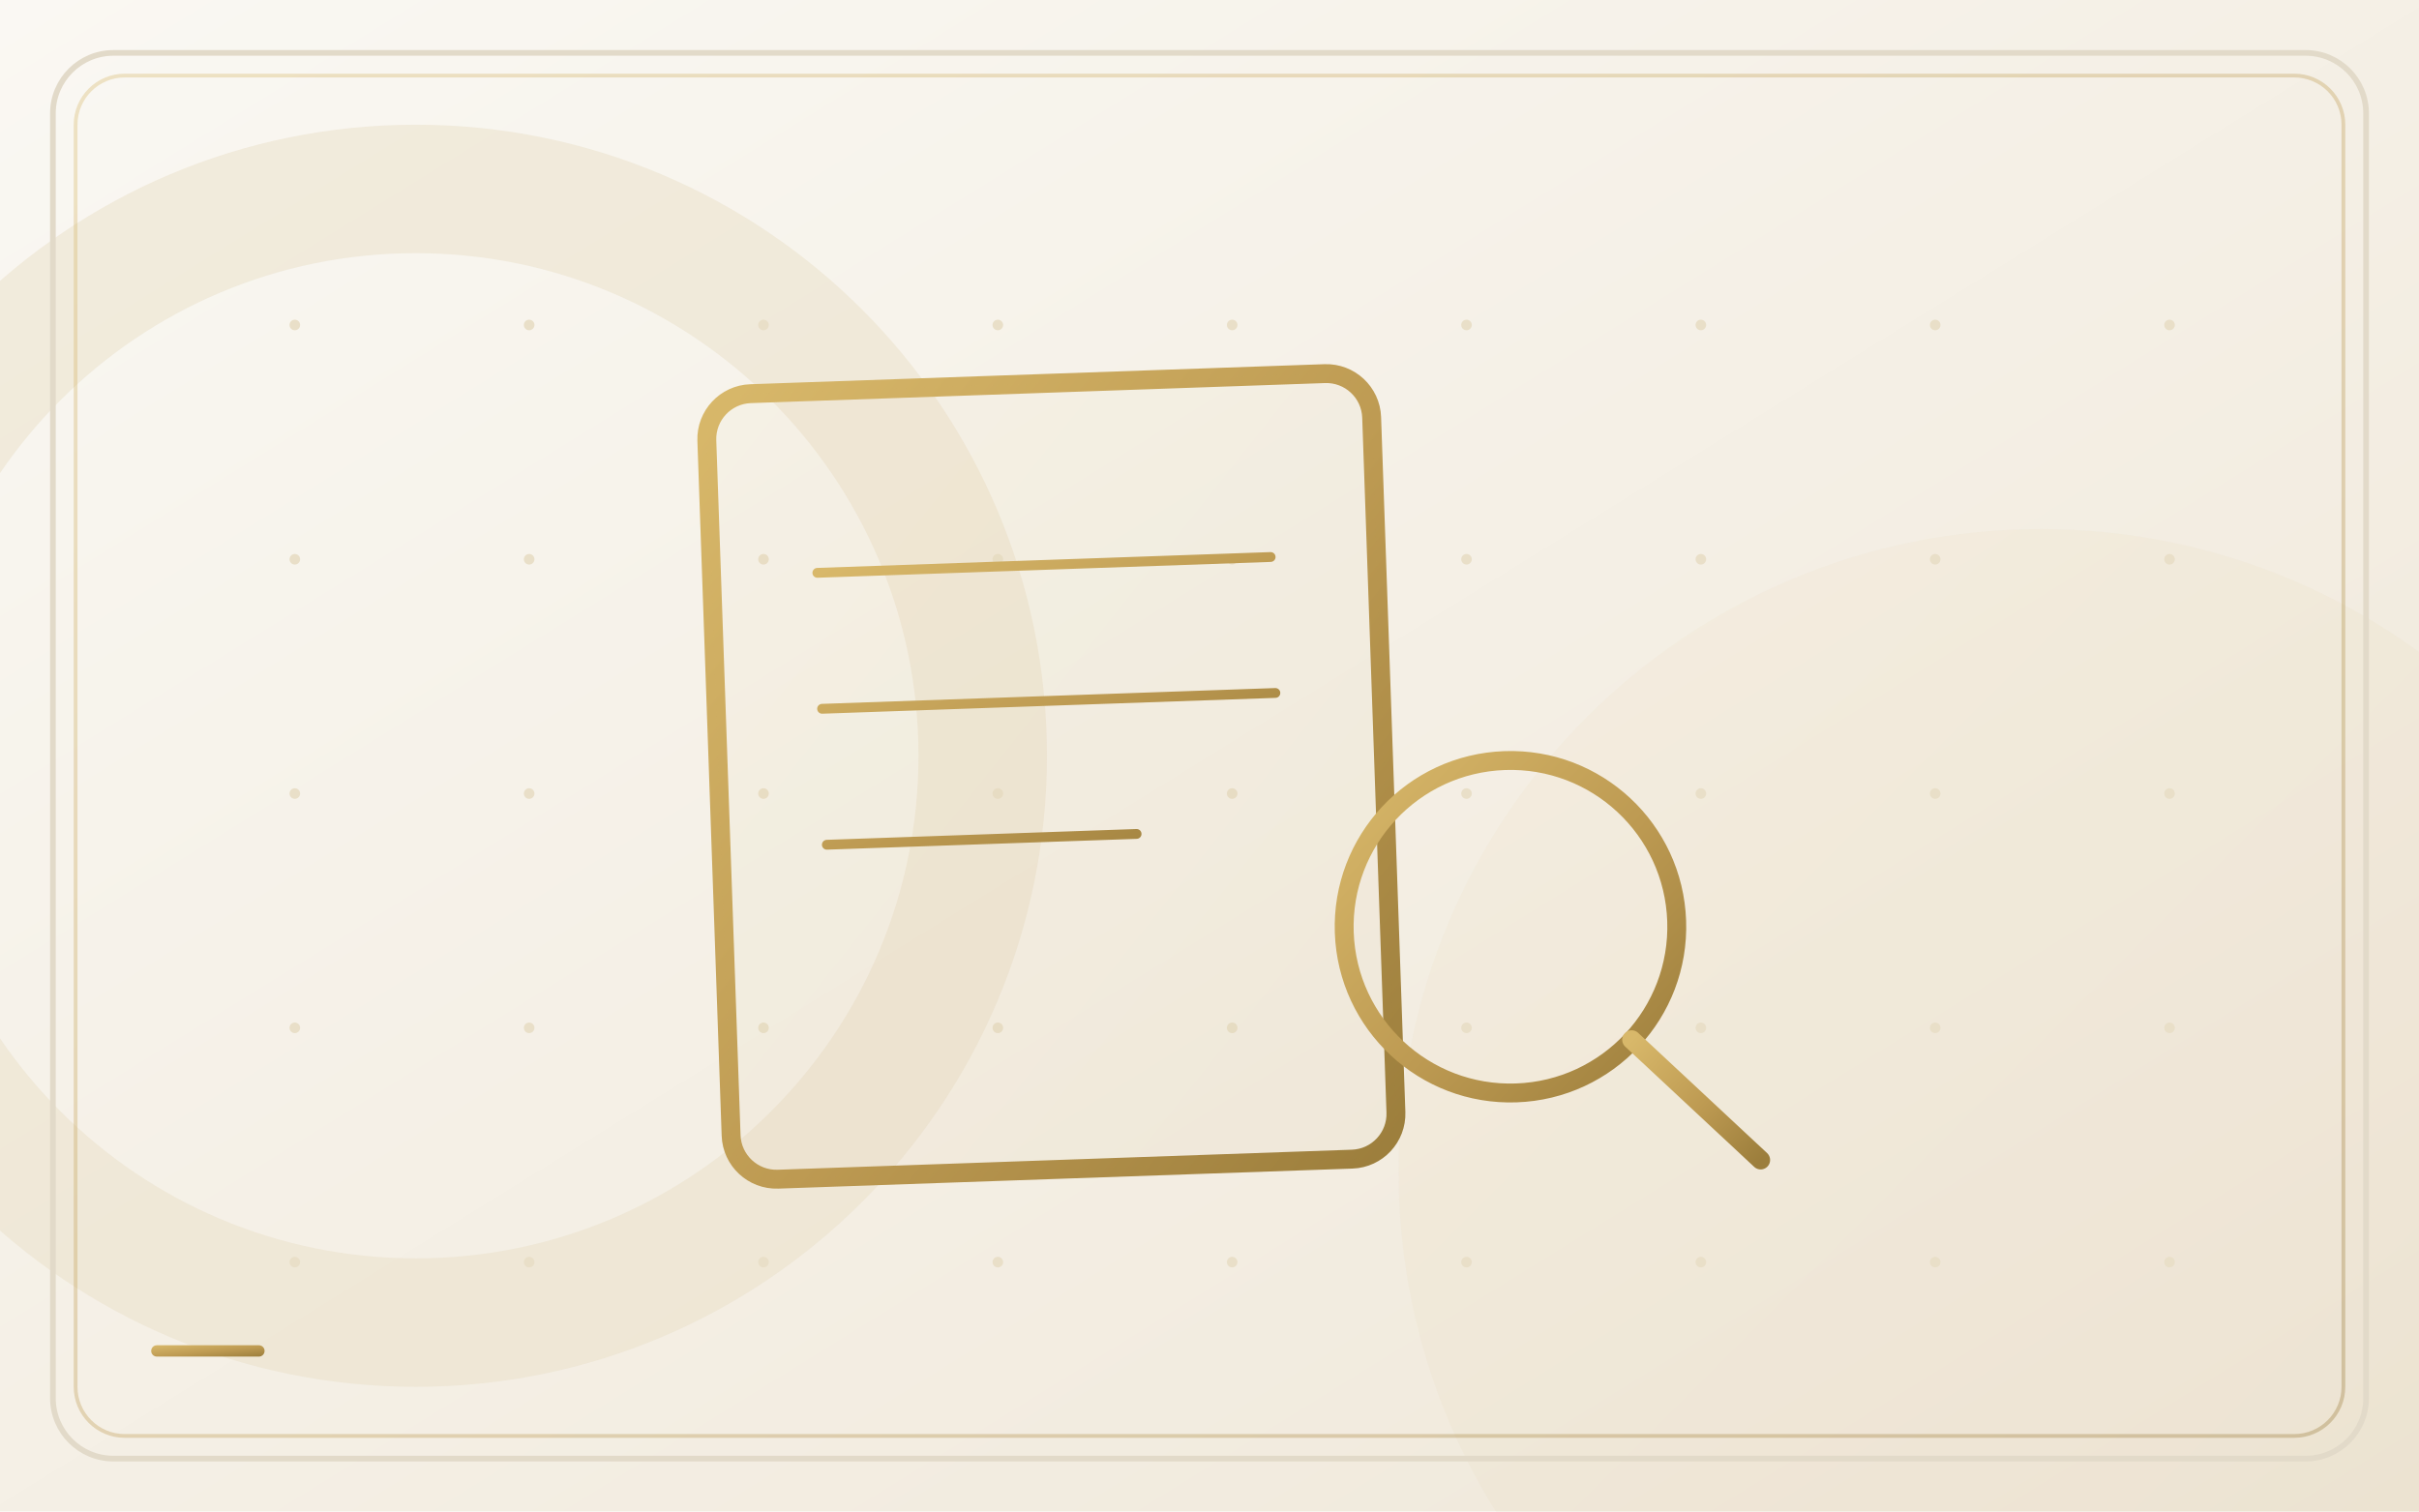
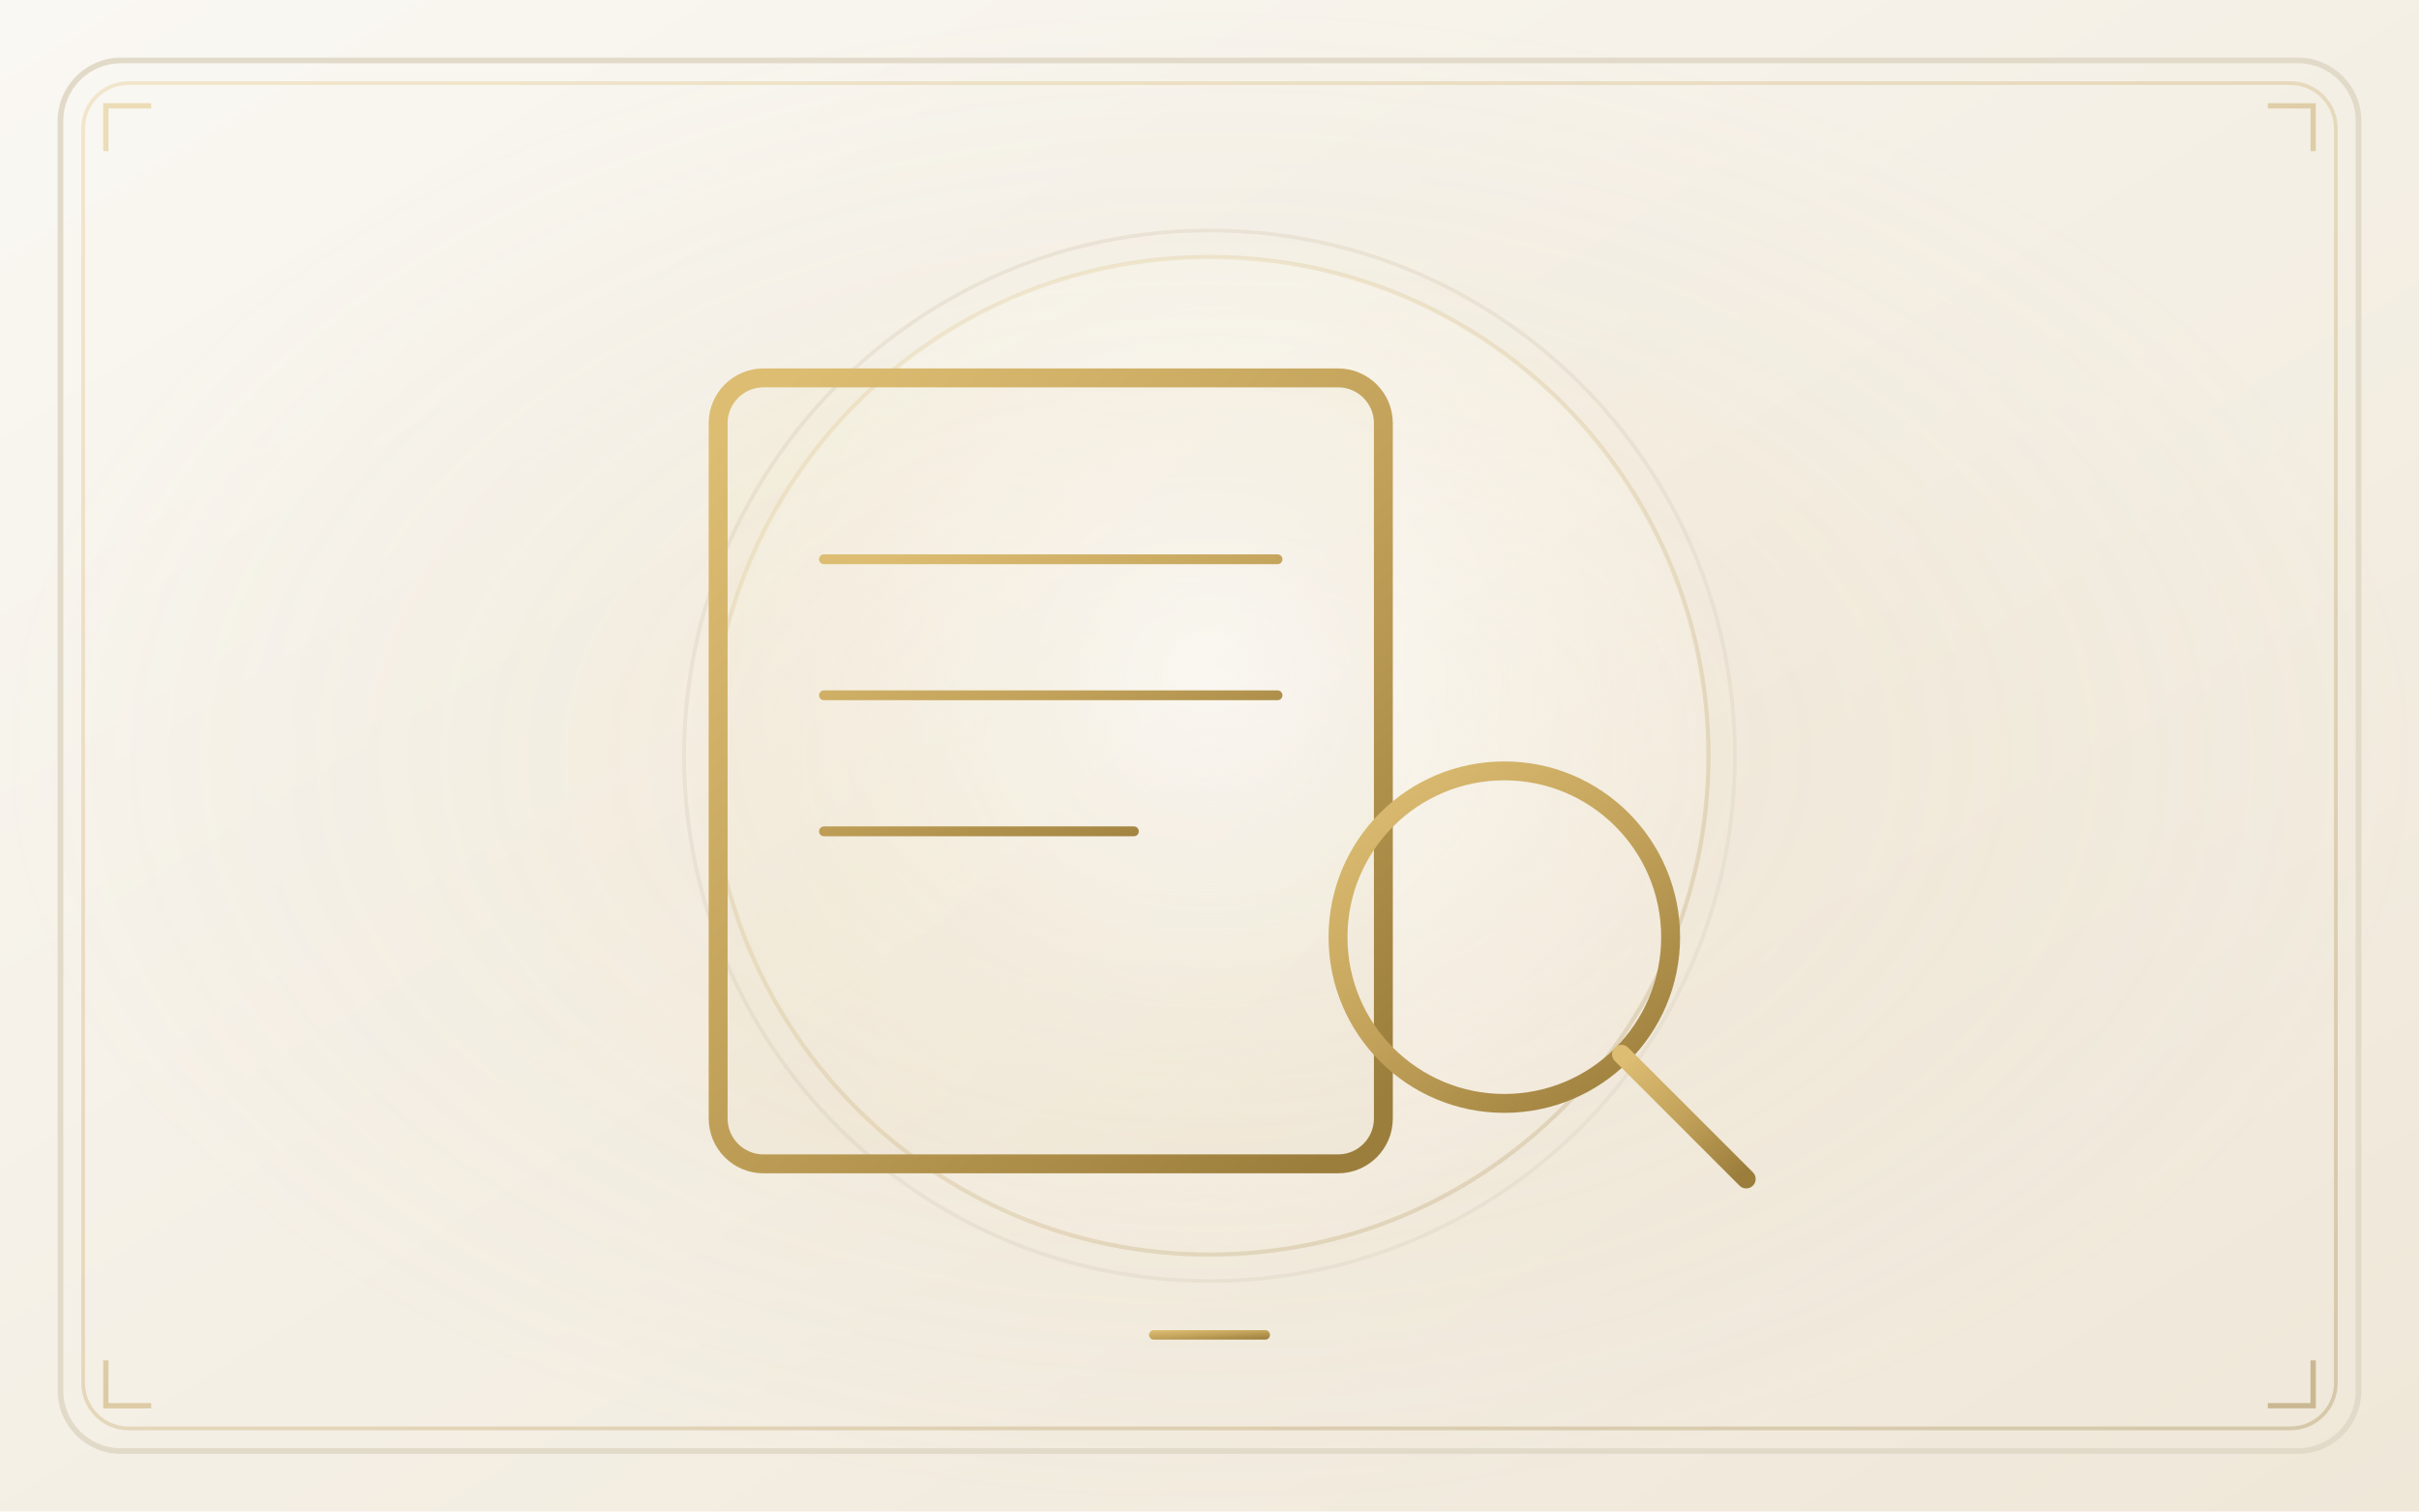
<svg xmlns="http://www.w3.org/2000/svg" viewBox="0 0 640 400" width="640" height="400">
  <defs>
    <linearGradient id="bgg" x1="0" y1="0" x2="1" y2="1">
      <stop offset="0" stop-color="#faf8f3" />
      <stop offset="1" stop-color="#efe7d8" />
    </linearGradient>
-     <linearGradient id="gg" x1="0" y1="0" x2="1" y2="1">
-       <stop offset="0" stop-color="#d8b86a" />
-       <stop offset="0.55" stop-color="#bd9a52" />
+     <linearGradient id="gg" x1="0.1" y1="0" x2="0.9" y2="1">
+       <stop offset="0" stop-color="#dcbd72" />
+       <stop offset="0.5" stop-color="#c2a25a" />
      <stop offset="1" stop-color="#9c7e3c" />
    </linearGradient>
+     <radialGradient id="glow" cx="0.5" cy="0.5" r="0.5">
+       <stop offset="0" stop-color="#caa968" stop-opacity="0.12" />
+       <stop offset="1" stop-color="#caa968" stop-opacity="0" />
+     </radialGradient>
+     <radialGradient id="med" cx="0.5" cy="0.42" r="0.6">
+       <stop offset="0" stop-color="#ffffff" stop-opacity="0.85" />
+       <stop offset="0.7" stop-color="#fbf7ee" stop-opacity="0.35" />
+       <stop offset="1" stop-color="#fbf7ee" stop-opacity="0" />
+     </radialGradient>
  </defs>
  <rect width="640" height="400" fill="url(#bgg)" />
-   <circle cx="540" cy="310" r="170" fill="url(#gg)" opacity="0.05" />
-   <circle cx="110" cy="200" r="150" fill="none" stroke="#e9dfc8" stroke-width="34" opacity="0.5" />
-   <circle cx="78" cy="86" r="1.4" fill="#e9dfc8" />
-   <circle cx="78" cy="148" r="1.4" fill="#e9dfc8" />
-   <circle cx="78" cy="210" r="1.4" fill="#e9dfc8" />
-   <circle cx="78" cy="272" r="1.4" fill="#e9dfc8" />
-   <circle cx="78" cy="334" r="1.4" fill="#e9dfc8" />
-   <circle cx="140" cy="86" r="1.4" fill="#e9dfc8" />
-   <circle cx="140" cy="148" r="1.4" fill="#e9dfc8" />
-   <circle cx="140" cy="210" r="1.4" fill="#e9dfc8" />
-   <circle cx="140" cy="272" r="1.4" fill="#e9dfc8" />
-   <circle cx="140" cy="334" r="1.4" fill="#e9dfc8" />
-   <circle cx="202" cy="86" r="1.4" fill="#e9dfc8" />
-   <circle cx="202" cy="148" r="1.4" fill="#e9dfc8" />
-   <circle cx="202" cy="210" r="1.4" fill="#e9dfc8" />
-   <circle cx="202" cy="272" r="1.4" fill="#e9dfc8" />
-   <circle cx="202" cy="334" r="1.4" fill="#e9dfc8" />
-   <circle cx="264" cy="86" r="1.4" fill="#e9dfc8" />
-   <circle cx="264" cy="148" r="1.4" fill="#e9dfc8" />
-   <circle cx="264" cy="210" r="1.4" fill="#e9dfc8" />
-   <circle cx="264" cy="272" r="1.4" fill="#e9dfc8" />
-   <circle cx="264" cy="334" r="1.4" fill="#e9dfc8" />
-   <circle cx="326" cy="86" r="1.4" fill="#e9dfc8" />
-   <circle cx="326" cy="148" r="1.4" fill="#e9dfc8" />
-   <circle cx="326" cy="210" r="1.4" fill="#e9dfc8" />
-   <circle cx="326" cy="272" r="1.4" fill="#e9dfc8" />
-   <circle cx="326" cy="334" r="1.4" fill="#e9dfc8" />
-   <circle cx="388" cy="86" r="1.4" fill="#e9dfc8" />
-   <circle cx="388" cy="148" r="1.4" fill="#e9dfc8" />
-   <circle cx="388" cy="210" r="1.4" fill="#e9dfc8" />
-   <circle cx="388" cy="272" r="1.4" fill="#e9dfc8" />
-   <circle cx="388" cy="334" r="1.4" fill="#e9dfc8" />
-   <circle cx="450" cy="86" r="1.4" fill="#e9dfc8" />
-   <circle cx="450" cy="148" r="1.4" fill="#e9dfc8" />
-   <circle cx="450" cy="210" r="1.4" fill="#e9dfc8" />
-   <circle cx="450" cy="272" r="1.4" fill="#e9dfc8" />
-   <circle cx="450" cy="334" r="1.4" fill="#e9dfc8" />
-   <circle cx="512" cy="86" r="1.4" fill="#e9dfc8" />
-   <circle cx="512" cy="148" r="1.4" fill="#e9dfc8" />
-   <circle cx="512" cy="210" r="1.4" fill="#e9dfc8" />
-   <circle cx="512" cy="272" r="1.4" fill="#e9dfc8" />
-   <circle cx="512" cy="334" r="1.4" fill="#e9dfc8" />
-   <circle cx="574" cy="86" r="1.4" fill="#e9dfc8" />
-   <circle cx="574" cy="148" r="1.4" fill="#e9dfc8" />
-   <circle cx="574" cy="210" r="1.4" fill="#e9dfc8" />
-   <circle cx="574" cy="272" r="1.4" fill="#e9dfc8" />
-   <circle cx="574" cy="334" r="1.4" fill="#e9dfc8" />
-   <rect x="14" y="14" width="612" height="372" fill="none" stroke="#e2dac9" stroke-width="1.5" rx="16" />
-   <rect x="20" y="20" width="600" height="360" fill="none" stroke="url(#gg)" stroke-width="1" rx="13" opacity="0.35" />
-   <g transform="rotate(-2 320 200)">
+   <rect width="640" height="400" fill="url(#glow)" />
+   <circle cx="320" cy="200" r="132" fill="url(#med)" />
+   <circle cx="320" cy="200" r="132" fill="none" stroke="url(#gg)" stroke-width="1.1" opacity="0.22" />
+   <circle cx="320" cy="200" r="139" fill="none" stroke="#e2dac9" stroke-width="1" opacity="0.6" />
+   <rect x="16" y="16" width="608" height="368" fill="none" stroke="#e2dac9" stroke-width="1.5" rx="16" />
+   <rect x="22" y="22" width="596" height="356" fill="none" stroke="url(#gg)" stroke-width="1" rx="12" opacity="0.3" />
+   <path d="M28 40 V28 H40 M600 28 H612 V40 M612 360 V372 H600 M40 372 H28 V360" fill="none" stroke="url(#gg)" stroke-width="1.4" opacity="0.45" />
+   <g>
    <rect x="190" y="100" width="176" height="208" rx="12" stroke="url(#gg)" fill="none" stroke-width="5" stroke-linecap="round" stroke-linejoin="round" />
    <rect x="190" y="100" width="176" height="208" rx="12" fill="url(#gg)" opacity="0.05" />
    <path d="M218 148 H338 M218 184 H338 M218 220 H300" stroke="url(#gg)" fill="none" stroke-width="2.6" stroke-linecap="round" stroke-linejoin="round" />
    <circle cx="398" cy="248" r="44" stroke="url(#gg)" fill="none" stroke-width="5" stroke-linecap="round" stroke-linejoin="round" />
    <line x1="429" y1="279" x2="462" y2="312" stroke="url(#gg)" fill="none" stroke-width="5" stroke-linecap="round" stroke-linejoin="round" />
  </g>
-   <rect x="40" y="356" width="30" height="3" rx="1.5" fill="url(#gg)" />
+   <rect x="304" y="352" width="32" height="2.5" rx="1.25" fill="url(#gg)" />
</svg>
